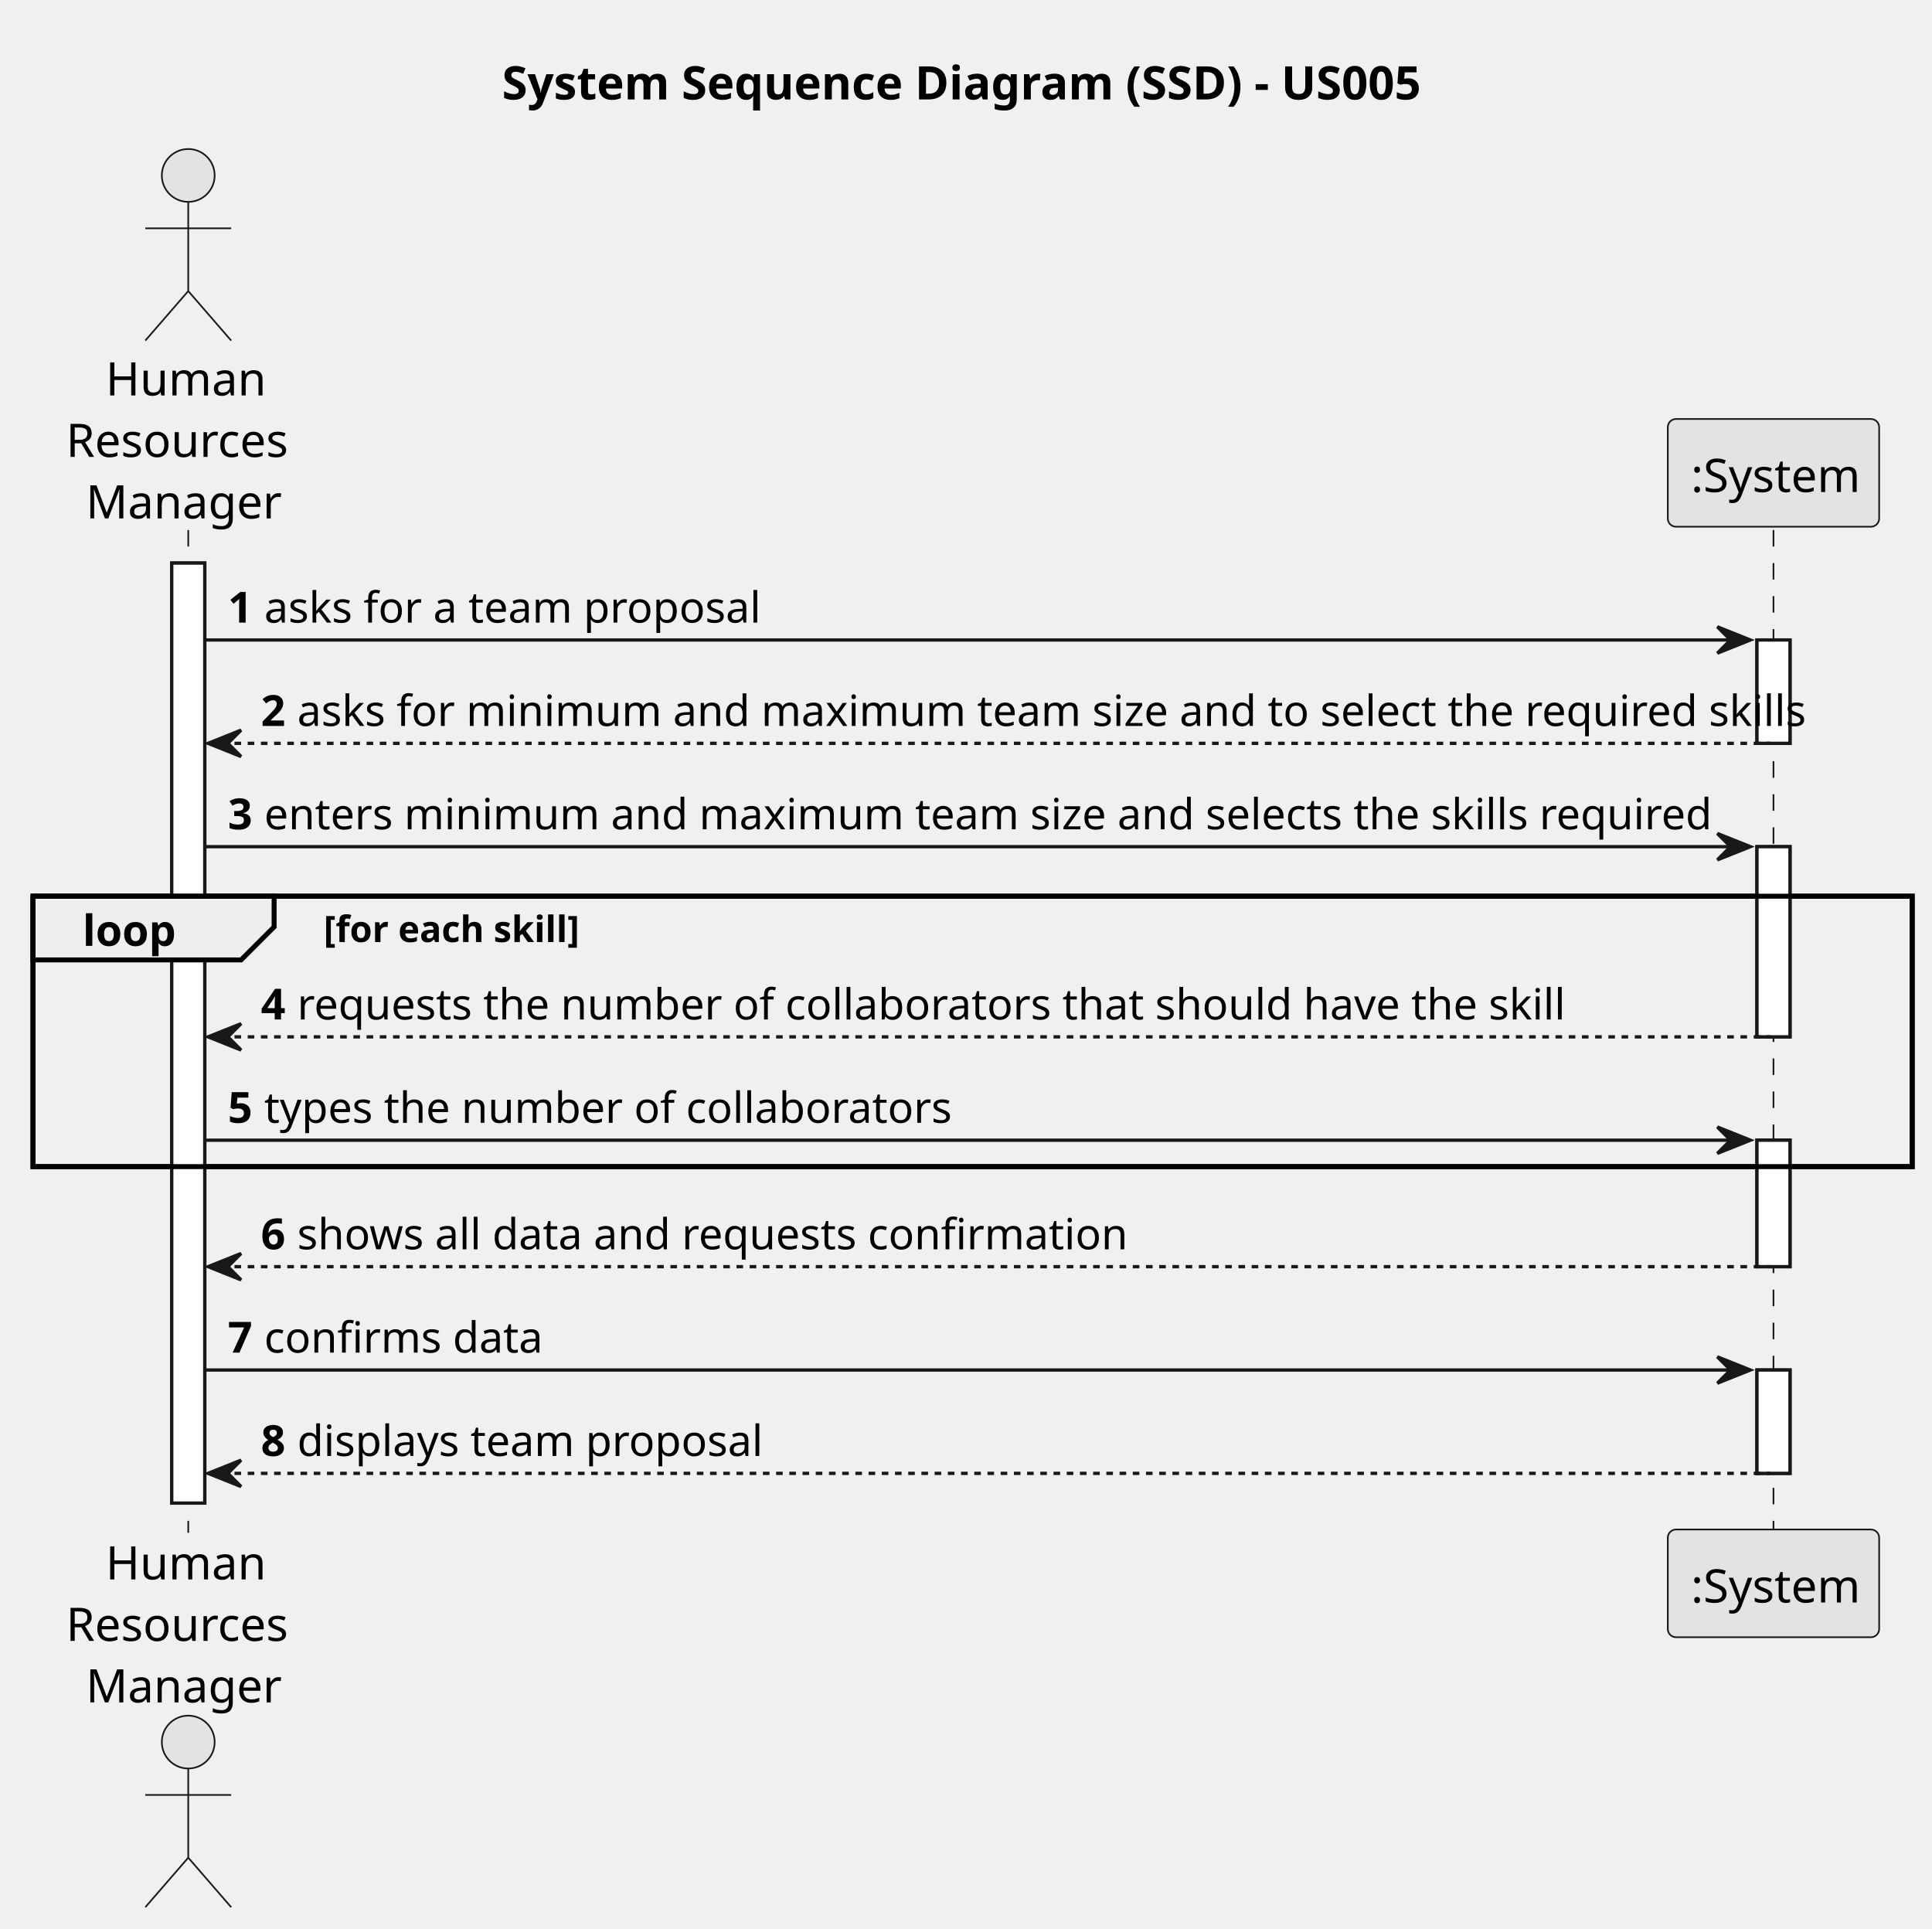
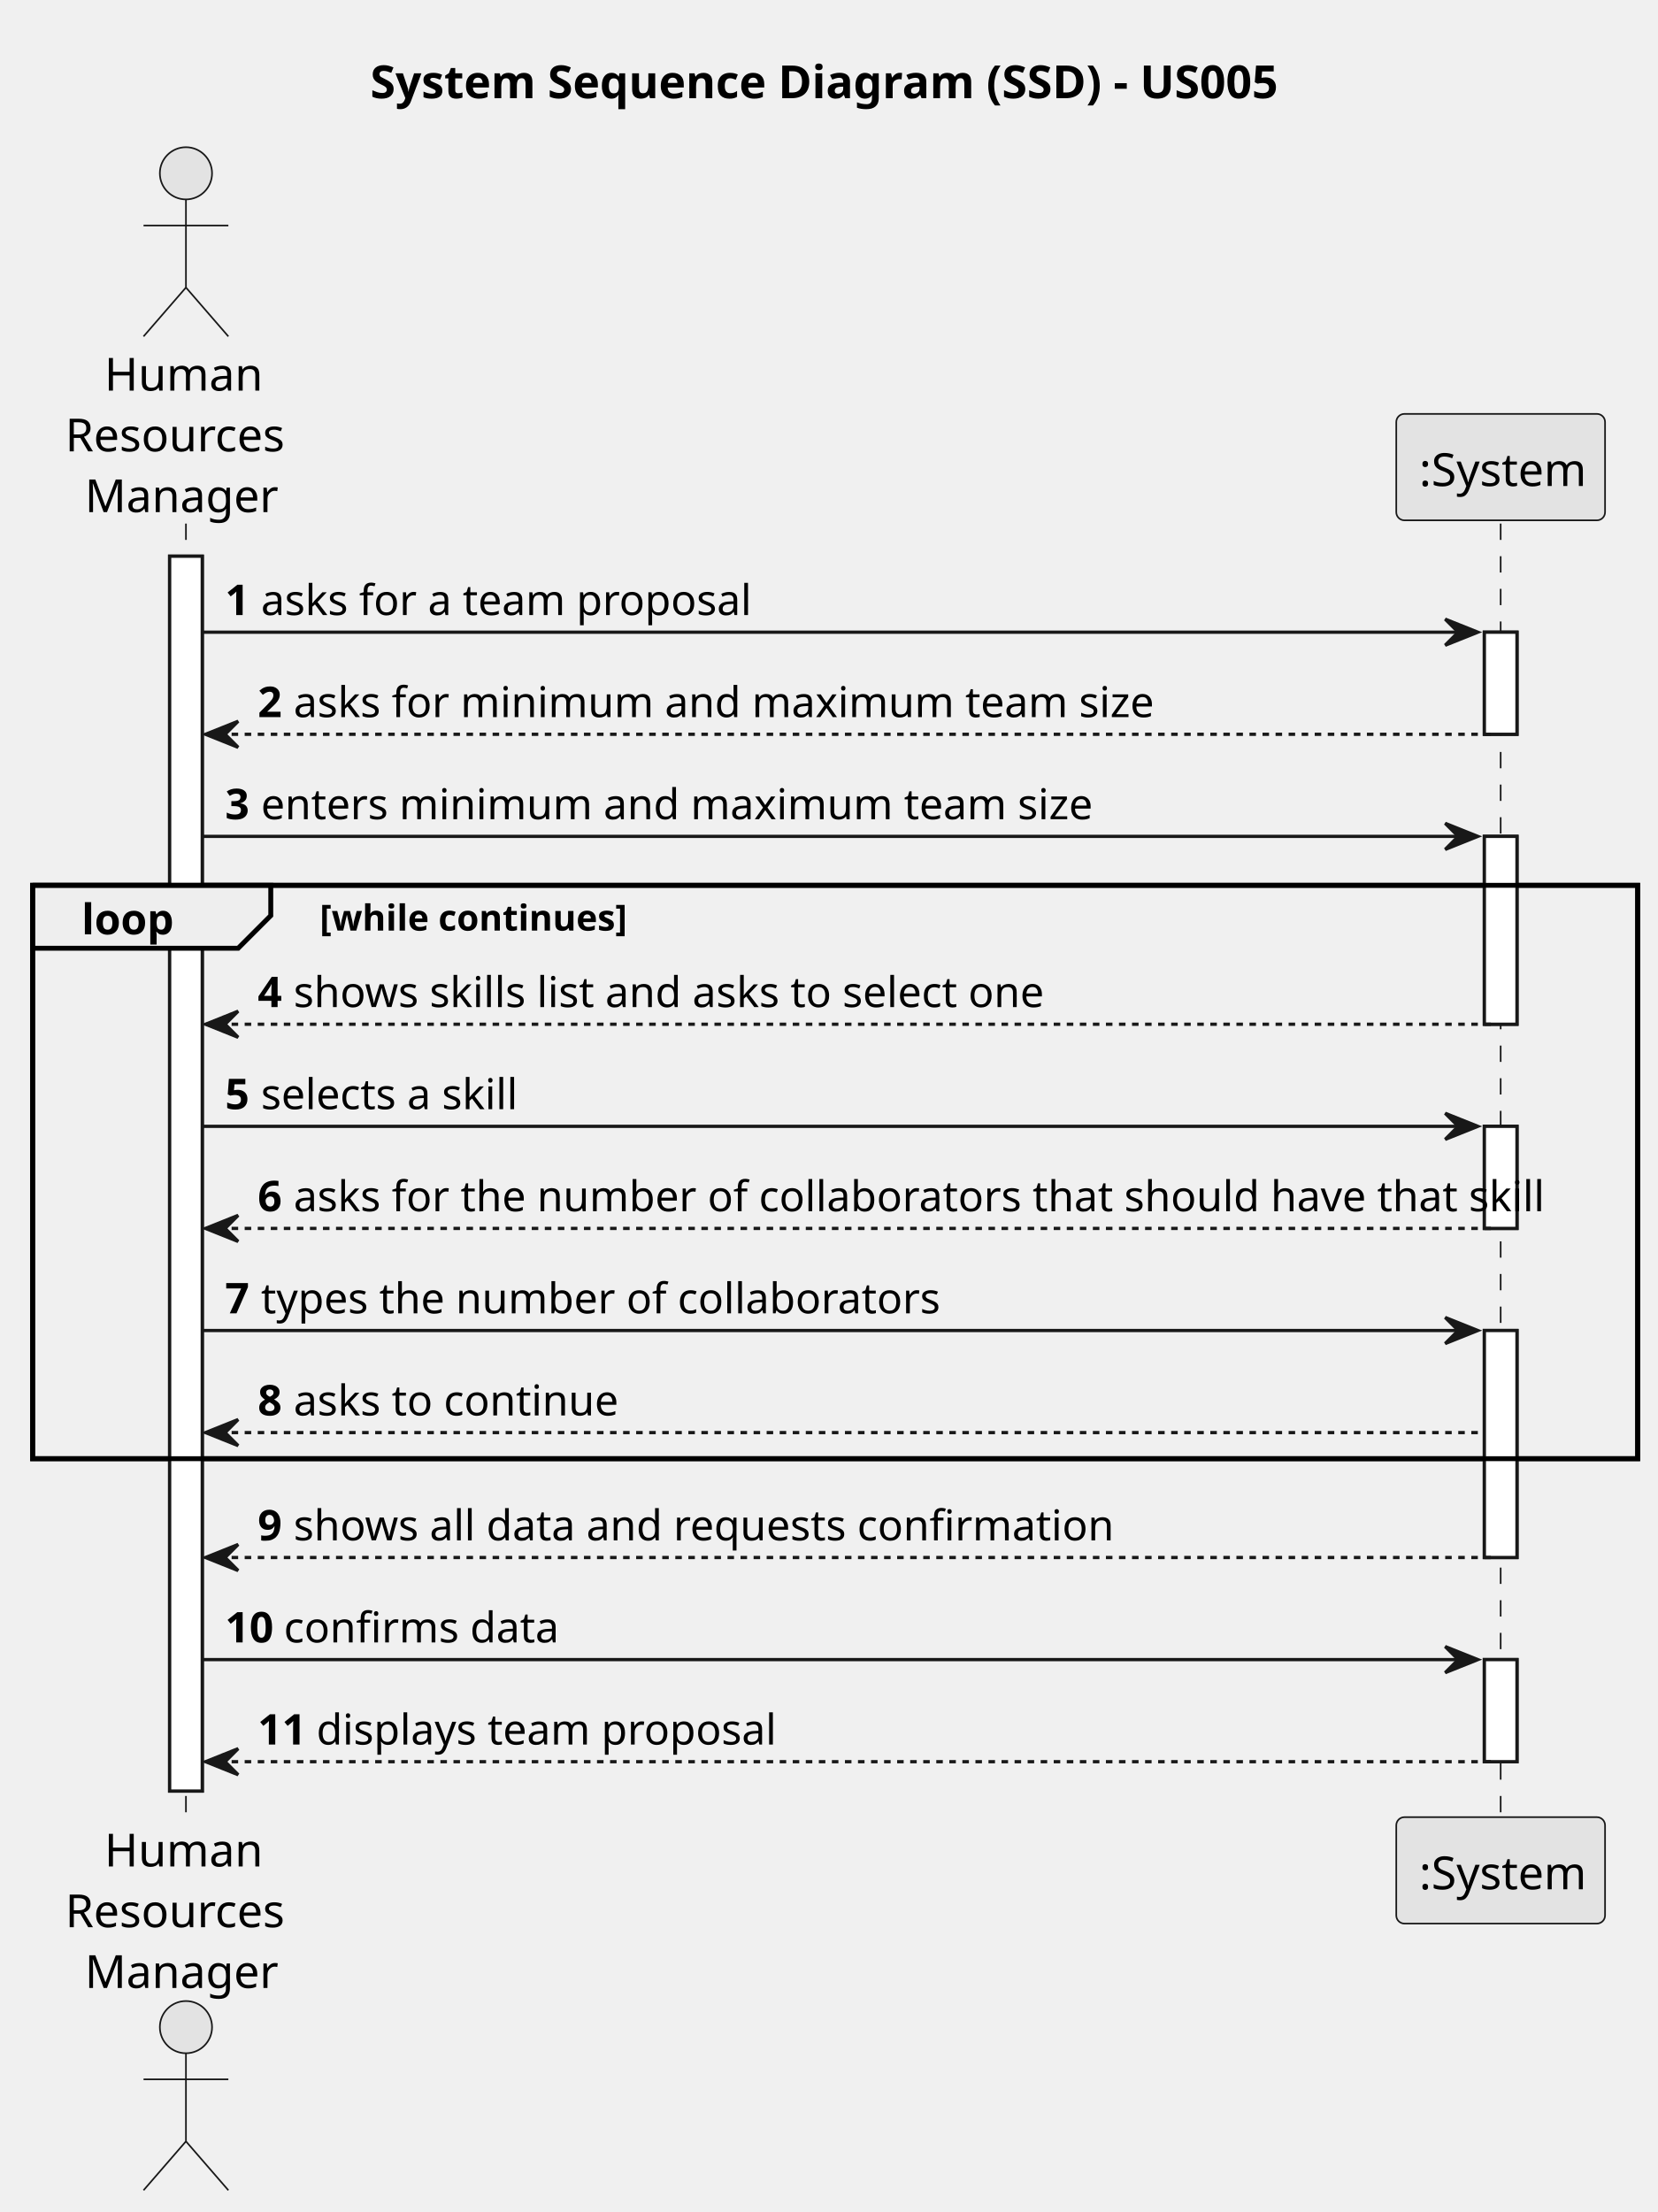
- <svg xmlns="http://www.w3.org/2000/svg" contentStyleType="text/css" height="584px" preserveAspectRatio="none" style="width:585px;height:584px;background:#FFFFFF;" version="1.1" viewBox="0 0 585 584" width="585px" zoomAndPan="magnify">
+ <svg xmlns="http://www.w3.org/2000/svg" contentStyleType="text/css" height="678px" preserveAspectRatio="none" style="width:508px;height:678px;background:#FFFFFF;" version="1.1" viewBox="0 0 508 678" width="508px" zoomAndPan="magnify">
  <defs />
  <g>
-     <text fill="#000000" font-family="sans-serif" font-size="14" font-weight="bold" lengthAdjust="spacing" textLength="284" x="152" y="30.107">System Sequence Diagram (SSD) - US005</text>
-     <rect fill="#FFFFFF" height="284.619" style="stroke:#181818;stroke-width:1.0;" width="10" x="52" y="170.484" />
-     <rect fill="#FFFFFF" height="31.291" style="stroke:#181818;stroke-width:1.0;" width="10" x="532" y="193.775" />
-     <rect fill="#FFFFFF" height="57.582" style="stroke:#181818;stroke-width:1.0;" width="10" x="532" y="256.357" />
-     <rect fill="#FFFFFF" height="38.291" style="stroke:#181818;stroke-width:1.0;" width="10" x="532" y="345.231" />
-     <rect fill="#FFFFFF" height="31.291" style="stroke:#181818;stroke-width:1.0;" width="10" x="532" y="414.812" />
-     <rect fill="none" height="81.873" style="stroke:#000000;stroke-width:1.5;" width="569" x="10" y="271.357" />
-     <line style="stroke:#181818;stroke-width:0.5;stroke-dasharray:5.0,5.0;" x1="57" x2="57" y1="160.484" y2="464.103" />
-     <line style="stroke:#181818;stroke-width:0.5;stroke-dasharray:5.0,5.0;" x1="537" x2="537" y1="160.484" y2="464.103" />
+     <text fill="#000000" font-family="sans-serif" font-size="14" font-weight="bold" lengthAdjust="spacing" textLength="284" x="113.5" y="30.107">System Sequence Diagram (SSD) - US005</text>
+     <rect fill="#FFFFFF" height="378.492" style="stroke:#181818;stroke-width:1.0;" width="10" x="52" y="170.484" />
+     <rect fill="#FFFFFF" height="31.291" style="stroke:#181818;stroke-width:1.0;" width="10" x="455" y="193.775" />
+     <rect fill="#FFFFFF" height="57.582" style="stroke:#181818;stroke-width:1.0;" width="10" x="455" y="256.357" />
+     <rect fill="#FFFFFF" height="31.291" style="stroke:#181818;stroke-width:1.0;" width="10" x="455" y="345.231" />
+     <rect fill="#FFFFFF" height="69.582" style="stroke:#181818;stroke-width:1.0;" width="10" x="455" y="407.812" />
+     <rect fill="#FFFFFF" height="31.291" style="stroke:#181818;stroke-width:1.0;" width="10" x="455" y="508.685" />
+     <rect fill="none" height="175.746" style="stroke:#000000;stroke-width:1.5;" width="492" x="10" y="271.357" />
+     <line style="stroke:#181818;stroke-width:0.5;stroke-dasharray:5.0,5.0;" x1="57" x2="57" y1="160.484" y2="557.977" />
+     <line style="stroke:#181818;stroke-width:0.5;stroke-dasharray:5.0,5.0;" x1="460" x2="460" y1="160.484" y2="557.977" />
    <text fill="#000000" font-family="sans-serif" font-size="14" lengthAdjust="spacing" textLength="44" x="32" y="119.728">Human</text>
    <text fill="#000000" font-family="sans-serif" font-size="14" lengthAdjust="spacing" textLength="68" x="20" y="138.35">Resources</text>
    <text fill="#000000" font-family="sans-serif" font-size="14" lengthAdjust="spacing" textLength="56" x="26" y="156.971">Manager</text>
    <ellipse cx="57" cy="53.121" fill="#E3E3E3" rx="8" ry="8" style="stroke:#181818;stroke-width:0.5;" />
    <path d="M57,61.121 L57,88.121 M44,69.121 L70,69.121 M57,88.121 L44,103.121 M57,88.121 L70,103.121 " fill="none" style="stroke:#181818;stroke-width:0.5;" />
-     <text fill="#000000" font-family="sans-serif" font-size="14" lengthAdjust="spacing" textLength="44" x="32" y="478.211">Human</text>
-     <text fill="#000000" font-family="sans-serif" font-size="14" lengthAdjust="spacing" textLength="68" x="20" y="496.832">Resources</text>
-     <text fill="#000000" font-family="sans-serif" font-size="14" lengthAdjust="spacing" textLength="56" x="26" y="515.453">Manager</text>
-     <ellipse cx="57" cy="527.467" fill="#E3E3E3" rx="8" ry="8" style="stroke:#181818;stroke-width:0.5;" />
-     <path d="M57,535.467 L57,562.467 M44,543.467 L70,543.467 M57,562.467 L44,577.467 M57,562.467 L70,577.467 " fill="none" style="stroke:#181818;stroke-width:0.5;" />
-     <rect fill="#E3E3E3" height="32.621" rx="2.5" ry="2.5" style="stroke:#181818;stroke-width:0.5;" width="64" x="505" y="126.863" />
-     <text fill="#000000" font-family="sans-serif" font-size="14" lengthAdjust="spacing" textLength="50" x="512" y="148.971">:System</text>
-     <rect fill="#E3E3E3" height="32.621" rx="2.5" ry="2.5" style="stroke:#181818;stroke-width:0.5;" width="64" x="505" y="463.103" />
-     <text fill="#000000" font-family="sans-serif" font-size="14" lengthAdjust="spacing" textLength="50" x="512" y="485.211">:System</text>
-     <rect fill="#FFFFFF" height="284.619" style="stroke:#181818;stroke-width:1.0;" width="10" x="52" y="170.484" />
-     <rect fill="#FFFFFF" height="31.291" style="stroke:#181818;stroke-width:1.0;" width="10" x="532" y="193.775" />
-     <rect fill="#FFFFFF" height="57.582" style="stroke:#181818;stroke-width:1.0;" width="10" x="532" y="256.357" />
-     <rect fill="#FFFFFF" height="38.291" style="stroke:#181818;stroke-width:1.0;" width="10" x="532" y="345.231" />
-     <rect fill="#FFFFFF" height="31.291" style="stroke:#181818;stroke-width:1.0;" width="10" x="532" y="414.812" />
-     <polygon fill="#181818" points="520,189.775,530,193.775,520,197.775,524,193.775" style="stroke:#181818;stroke-width:1.0;" />
-     <line style="stroke:#181818;stroke-width:1.0;" x1="62" x2="526" y1="193.775" y2="193.775" />
+     <text fill="#000000" font-family="sans-serif" font-size="14" lengthAdjust="spacing" textLength="44" x="32" y="572.084">Human</text>
+     <text fill="#000000" font-family="sans-serif" font-size="14" lengthAdjust="spacing" textLength="68" x="20" y="590.705">Resources</text>
+     <text fill="#000000" font-family="sans-serif" font-size="14" lengthAdjust="spacing" textLength="56" x="26" y="609.326">Manager</text>
+     <ellipse cx="57" cy="621.34" fill="#E3E3E3" rx="8" ry="8" style="stroke:#181818;stroke-width:0.5;" />
+     <path d="M57,629.34 L57,656.34 M44,637.34 L70,637.34 M57,656.34 L44,671.34 M57,656.34 L70,671.34 " fill="none" style="stroke:#181818;stroke-width:0.5;" />
+     <rect fill="#E3E3E3" height="32.621" rx="2.5" ry="2.5" style="stroke:#181818;stroke-width:0.5;" width="64" x="428" y="126.863" />
+     <text fill="#000000" font-family="sans-serif" font-size="14" lengthAdjust="spacing" textLength="50" x="435" y="148.971">:System</text>
+     <rect fill="#E3E3E3" height="32.621" rx="2.5" ry="2.5" style="stroke:#181818;stroke-width:0.5;" width="64" x="428" y="556.977" />
+     <text fill="#000000" font-family="sans-serif" font-size="14" lengthAdjust="spacing" textLength="50" x="435" y="579.084">:System</text>
+     <rect fill="#FFFFFF" height="378.492" style="stroke:#181818;stroke-width:1.0;" width="10" x="52" y="170.484" />
+     <rect fill="#FFFFFF" height="31.291" style="stroke:#181818;stroke-width:1.0;" width="10" x="455" y="193.775" />
+     <rect fill="#FFFFFF" height="57.582" style="stroke:#181818;stroke-width:1.0;" width="10" x="455" y="256.357" />
+     <rect fill="#FFFFFF" height="31.291" style="stroke:#181818;stroke-width:1.0;" width="10" x="455" y="345.231" />
+     <rect fill="#FFFFFF" height="69.582" style="stroke:#181818;stroke-width:1.0;" width="10" x="455" y="407.812" />
+     <rect fill="#FFFFFF" height="31.291" style="stroke:#181818;stroke-width:1.0;" width="10" x="455" y="508.685" />
+     <polygon fill="#181818" points="443,189.775,453,193.775,443,197.775,447,193.775" style="stroke:#181818;stroke-width:1.0;" />
+     <line style="stroke:#181818;stroke-width:1.0;" x1="62" x2="449" y1="193.775" y2="193.775" />
    <text fill="#000000" font-family="sans-serif" font-size="13" font-weight="bold" lengthAdjust="spacing" textLength="7" x="69" y="188.513">1</text>
    <text fill="#000000" font-family="sans-serif" font-size="13" lengthAdjust="spacing" textLength="143" x="80" y="188.513">asks for a team proposal</text>
    <polygon fill="#181818" points="73,221.066,63,225.066,73,229.066,69,225.066" style="stroke:#181818;stroke-width:1.0;" />
-     <line style="stroke:#181818;stroke-width:1.0;stroke-dasharray:2.0,2.0;" x1="67" x2="536" y1="225.066" y2="225.066" />
+     <line style="stroke:#181818;stroke-width:1.0;stroke-dasharray:2.0,2.0;" x1="67" x2="459" y1="225.066" y2="225.066" />
    <text fill="#000000" font-family="sans-serif" font-size="13" font-weight="bold" lengthAdjust="spacing" textLength="7" x="79" y="219.804">2</text>
-     <text fill="#000000" font-family="sans-serif" font-size="13" lengthAdjust="spacing" textLength="435" x="90" y="219.804">asks for minimum and maximum team size and to select the required skills</text>
-     <polygon fill="#181818" points="520,252.357,530,256.357,520,260.357,524,256.357" style="stroke:#181818;stroke-width:1.0;" />
-     <line style="stroke:#181818;stroke-width:1.0;" x1="62" x2="526" y1="256.357" y2="256.357" />
+     <text fill="#000000" font-family="sans-serif" font-size="13" lengthAdjust="spacing" textLength="250" x="90" y="219.804">asks for minimum and maximum team size</text>
+     <polygon fill="#181818" points="443,252.357,453,256.357,443,260.357,447,256.357" style="stroke:#181818;stroke-width:1.0;" />
+     <line style="stroke:#181818;stroke-width:1.0;" x1="62" x2="449" y1="256.357" y2="256.357" />
    <text fill="#000000" font-family="sans-serif" font-size="13" font-weight="bold" lengthAdjust="spacing" textLength="7" x="69" y="251.095">3</text>
-     <text fill="#000000" font-family="sans-serif" font-size="13" lengthAdjust="spacing" textLength="421" x="80" y="251.095">enters  minimum and maximum team size and selects the skills required</text>
+     <text fill="#000000" font-family="sans-serif" font-size="13" lengthAdjust="spacing" textLength="244" x="80" y="251.095">enters  minimum and maximum team size</text>
    <path d="M10,271.357 L83,271.357 L83,280.648 L73,290.648 L10,290.648 L10,271.357 " fill="#EEEEEE" style="stroke:#000000;stroke-width:1.5;" />
-     <rect fill="none" height="81.873" style="stroke:#000000;stroke-width:1.5;" width="569" x="10" y="271.357" />
+     <rect fill="none" height="175.746" style="stroke:#000000;stroke-width:1.5;" width="492" x="10" y="271.357" />
    <text fill="#000000" font-family="sans-serif" font-size="13" font-weight="bold" lengthAdjust="spacing" textLength="28" x="25" y="286.386">loop</text>
-     <text fill="#000000" font-family="sans-serif" font-size="11" font-weight="bold" lengthAdjust="spacing" textLength="79" x="98" y="285.228">[for each skill]</text>
+     <text fill="#000000" font-family="sans-serif" font-size="11" font-weight="bold" lengthAdjust="spacing" textLength="96" x="98" y="285.228">[while continues]</text>
    <polygon fill="#181818" points="73,309.94,63,313.94,73,317.94,69,313.94" style="stroke:#181818;stroke-width:1.0;" />
-     <line style="stroke:#181818;stroke-width:1.0;stroke-dasharray:2.0,2.0;" x1="67" x2="536" y1="313.94" y2="313.94" />
+     <line style="stroke:#181818;stroke-width:1.0;stroke-dasharray:2.0,2.0;" x1="67" x2="459" y1="313.94" y2="313.94" />
    <text fill="#000000" font-family="sans-serif" font-size="13" font-weight="bold" lengthAdjust="spacing" textLength="7" x="79" y="308.677">4</text>
-     <text fill="#000000" font-family="sans-serif" font-size="13" lengthAdjust="spacing" textLength="358" x="90" y="308.677">requests the number of collaborators that should have the skill</text>
-     <polygon fill="#181818" points="520,341.231,530,345.231,520,349.231,524,345.231" style="stroke:#181818;stroke-width:1.0;" />
-     <line style="stroke:#181818;stroke-width:1.0;" x1="62" x2="526" y1="345.231" y2="345.231" />
+     <text fill="#000000" font-family="sans-serif" font-size="13" lengthAdjust="spacing" textLength="228" x="90" y="308.677">shows skills list and asks to select one</text>
+     <polygon fill="#181818" points="443,341.231,453,345.231,443,349.231,447,345.231" style="stroke:#181818;stroke-width:1.0;" />
+     <line style="stroke:#181818;stroke-width:1.0;" x1="62" x2="449" y1="345.231" y2="345.231" />
    <text fill="#000000" font-family="sans-serif" font-size="13" font-weight="bold" lengthAdjust="spacing" textLength="7" x="69" y="339.968">5</text>
-     <text fill="#000000" font-family="sans-serif" font-size="13" lengthAdjust="spacing" textLength="193" x="80" y="339.968">types the number of collaborators</text>
-     <polygon fill="#181818" points="73,379.522,63,383.522,73,387.522,69,383.522" style="stroke:#181818;stroke-width:1.0;" />
-     <line style="stroke:#181818;stroke-width:1.0;stroke-dasharray:2.0,2.0;" x1="67" x2="536" y1="383.522" y2="383.522" />
-     <text fill="#000000" font-family="sans-serif" font-size="13" font-weight="bold" lengthAdjust="spacing" textLength="7" x="79" y="378.259">6</text>
-     <text fill="#000000" font-family="sans-serif" font-size="13" lengthAdjust="spacing" textLength="236" x="90" y="378.259">shows all data and requests confirmation</text>
-     <polygon fill="#181818" points="520,410.812,530,414.812,520,418.812,524,414.812" style="stroke:#181818;stroke-width:1.0;" />
-     <line style="stroke:#181818;stroke-width:1.0;" x1="62" x2="526" y1="414.812" y2="414.812" />
-     <text fill="#000000" font-family="sans-serif" font-size="13" font-weight="bold" lengthAdjust="spacing" textLength="7" x="69" y="409.55">7</text>
-     <text fill="#000000" font-family="sans-serif" font-size="13" lengthAdjust="spacing" textLength="78" x="80" y="409.55">confirms data</text>
-     <polygon fill="#181818" points="73,442.103,63,446.103,73,450.103,69,446.103" style="stroke:#181818;stroke-width:1.0;" />
-     <line style="stroke:#181818;stroke-width:1.0;stroke-dasharray:2.0,2.0;" x1="67" x2="536" y1="446.103" y2="446.103" />
-     <text fill="#000000" font-family="sans-serif" font-size="13" font-weight="bold" lengthAdjust="spacing" textLength="7" x="79" y="440.841">8</text>
-     <text fill="#000000" font-family="sans-serif" font-size="13" lengthAdjust="spacing" textLength="134" x="90" y="440.841">displays team proposal</text>
+     <text fill="#000000" font-family="sans-serif" font-size="13" lengthAdjust="spacing" textLength="80" x="80" y="339.968">selects a skill</text>
+     <polygon fill="#181818" points="73,372.522,63,376.522,73,380.522,69,376.522" style="stroke:#181818;stroke-width:1.0;" />
+     <line style="stroke:#181818;stroke-width:1.0;stroke-dasharray:2.0,2.0;" x1="67" x2="459" y1="376.522" y2="376.522" />
+     <text fill="#000000" font-family="sans-serif" font-size="13" font-weight="bold" lengthAdjust="spacing" textLength="7" x="79" y="371.259">6</text>
+     <text fill="#000000" font-family="sans-serif" font-size="13" lengthAdjust="spacing" textLength="358" x="90" y="371.259">asks for the number of collaborators that should have that skill</text>
+     <polygon fill="#181818" points="443,403.812,453,407.812,443,411.812,447,407.812" style="stroke:#181818;stroke-width:1.0;" />
+     <line style="stroke:#181818;stroke-width:1.0;" x1="62" x2="449" y1="407.812" y2="407.812" />
+     <text fill="#000000" font-family="sans-serif" font-size="13" font-weight="bold" lengthAdjust="spacing" textLength="7" x="69" y="402.55">7</text>
+     <text fill="#000000" font-family="sans-serif" font-size="13" lengthAdjust="spacing" textLength="193" x="80" y="402.55">types the number of collaborators</text>
+     <polygon fill="#181818" points="73,435.103,63,439.103,73,443.103,69,439.103" style="stroke:#181818;stroke-width:1.0;" />
+     <line style="stroke:#181818;stroke-width:1.0;stroke-dasharray:2.0,2.0;" x1="67" x2="454" y1="439.103" y2="439.103" />
+     <text fill="#000000" font-family="sans-serif" font-size="13" font-weight="bold" lengthAdjust="spacing" textLength="7" x="79" y="433.841">8</text>
+     <text fill="#000000" font-family="sans-serif" font-size="13" lengthAdjust="spacing" textLength="96" x="90" y="433.841">asks to continue</text>
+     <polygon fill="#181818" points="73,473.394,63,477.394,73,481.394,69,477.394" style="stroke:#181818;stroke-width:1.0;" />
+     <line style="stroke:#181818;stroke-width:1.0;stroke-dasharray:2.0,2.0;" x1="67" x2="459" y1="477.394" y2="477.394" />
+     <text fill="#000000" font-family="sans-serif" font-size="13" font-weight="bold" lengthAdjust="spacing" textLength="7" x="79" y="472.132">9</text>
+     <text fill="#000000" font-family="sans-serif" font-size="13" lengthAdjust="spacing" textLength="236" x="90" y="472.132">shows all data and requests confirmation</text>
+     <polygon fill="#181818" points="443,504.685,453,508.685,443,512.686,447,508.685" style="stroke:#181818;stroke-width:1.0;" />
+     <line style="stroke:#181818;stroke-width:1.0;" x1="62" x2="449" y1="508.685" y2="508.685" />
+     <text fill="#000000" font-family="sans-serif" font-size="13" font-weight="bold" lengthAdjust="spacing" textLength="14" x="69" y="503.423">10</text>
+     <text fill="#000000" font-family="sans-serif" font-size="13" lengthAdjust="spacing" textLength="78" x="87" y="503.423">confirms data</text>
+     <polygon fill="#181818" points="73,535.977,63,539.977,73,543.977,69,539.977" style="stroke:#181818;stroke-width:1.0;" />
+     <line style="stroke:#181818;stroke-width:1.0;stroke-dasharray:2.0,2.0;" x1="67" x2="459" y1="539.977" y2="539.977" />
+     <text fill="#000000" font-family="sans-serif" font-size="13" font-weight="bold" lengthAdjust="spacing" textLength="14" x="79" y="534.714">11</text>
+     <text fill="#000000" font-family="sans-serif" font-size="13" lengthAdjust="spacing" textLength="134" x="97" y="534.714">displays team proposal</text>
  </g>
</svg>
